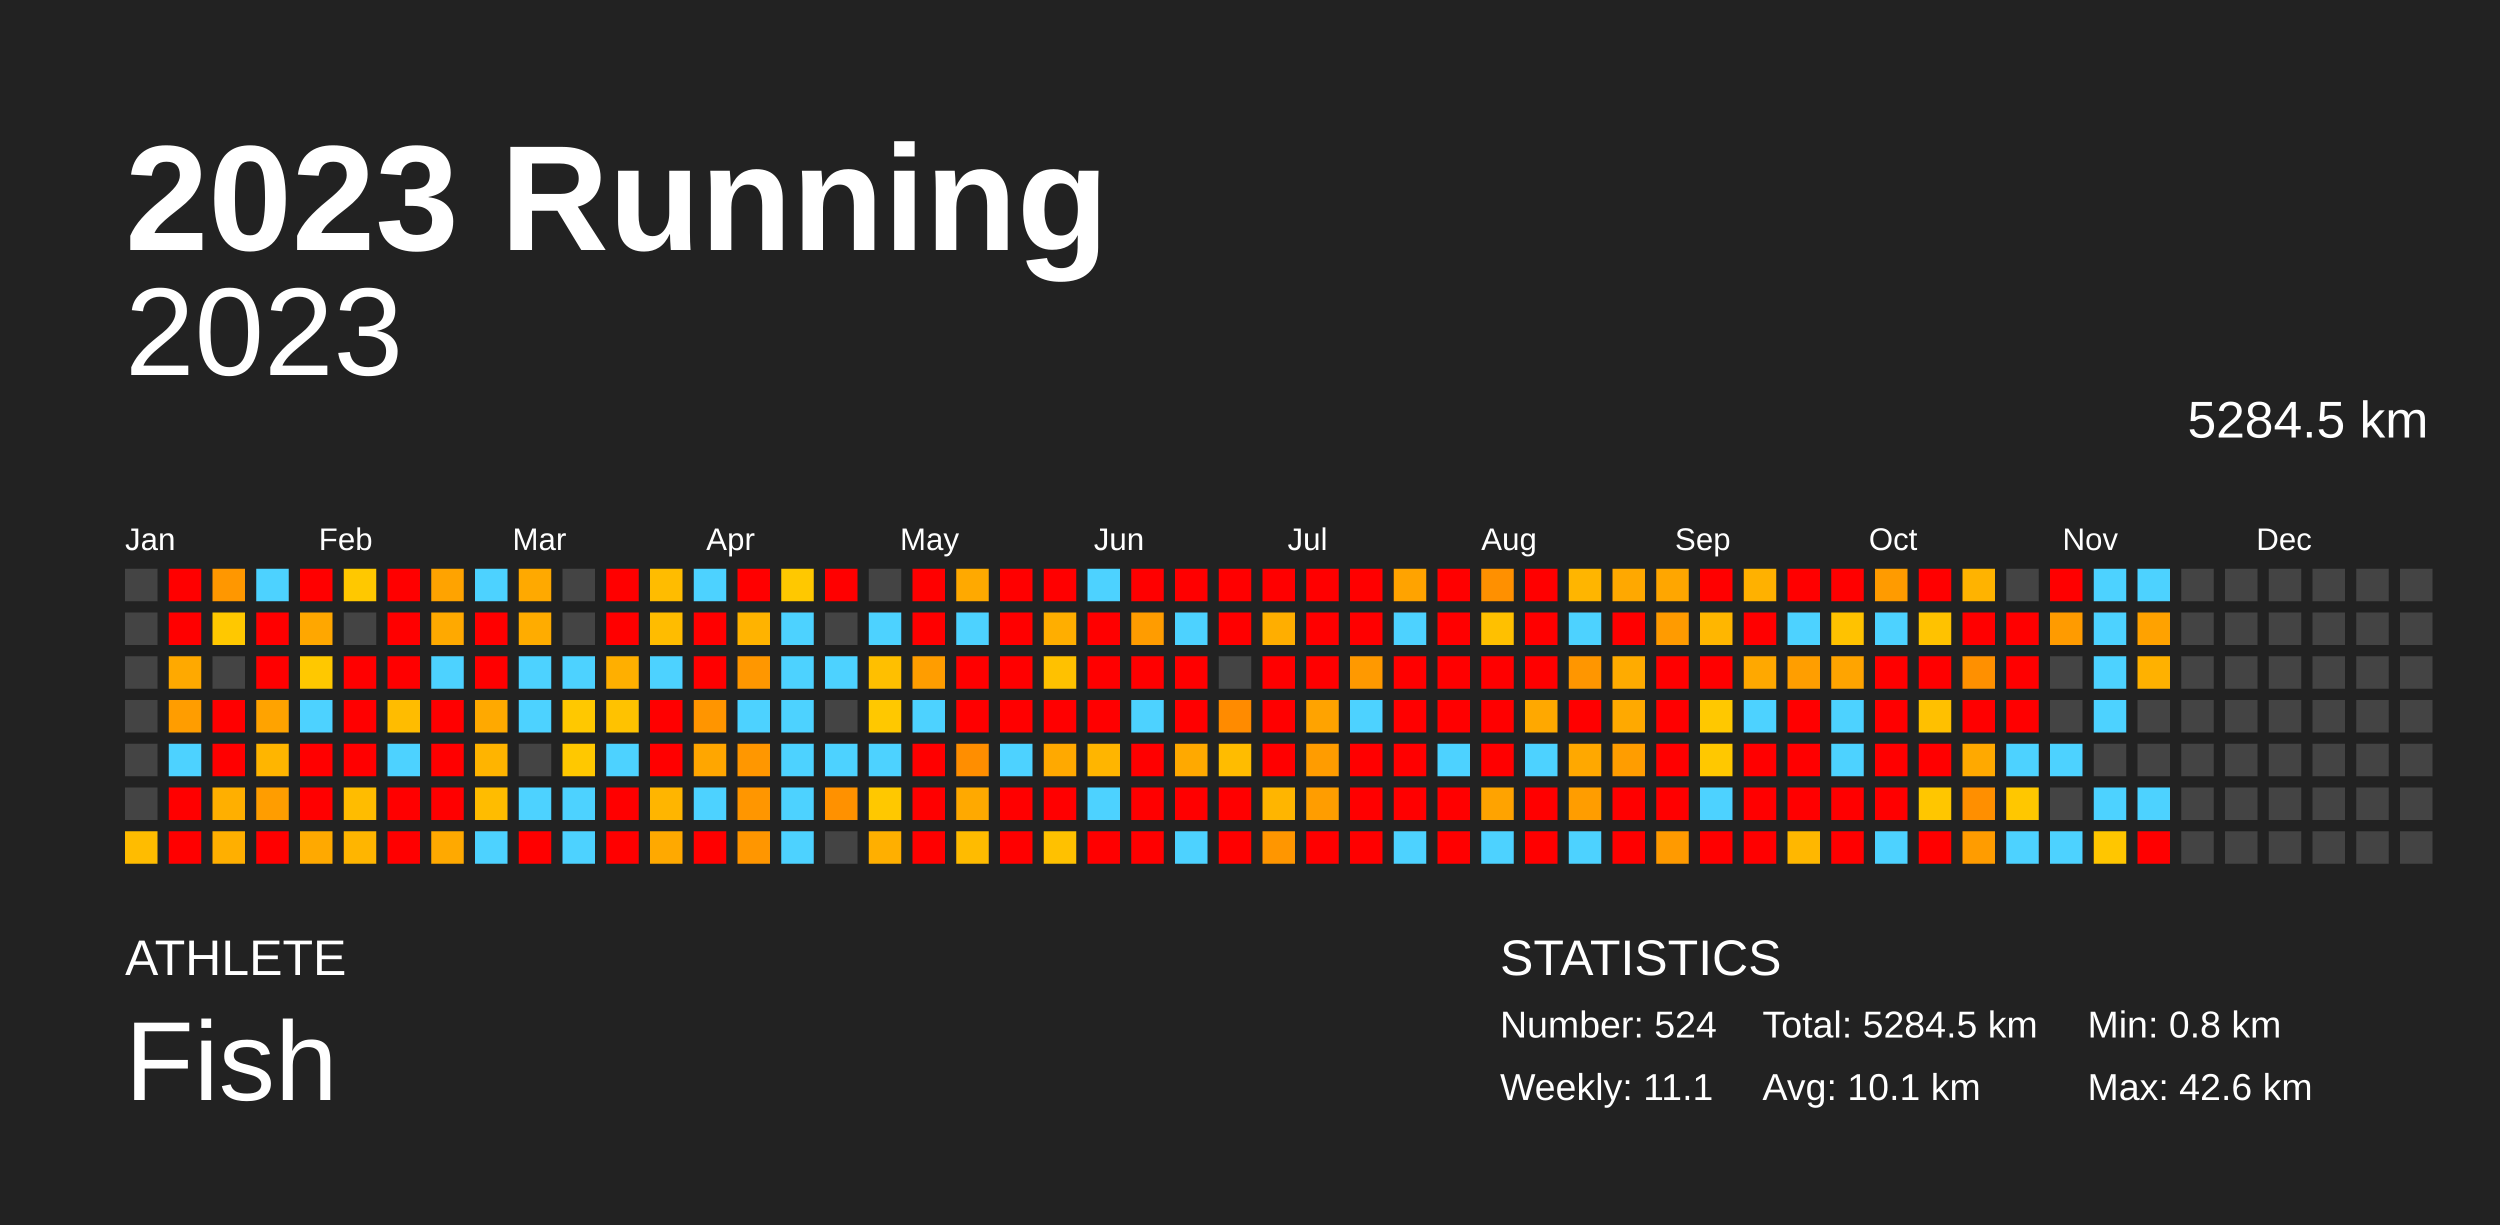
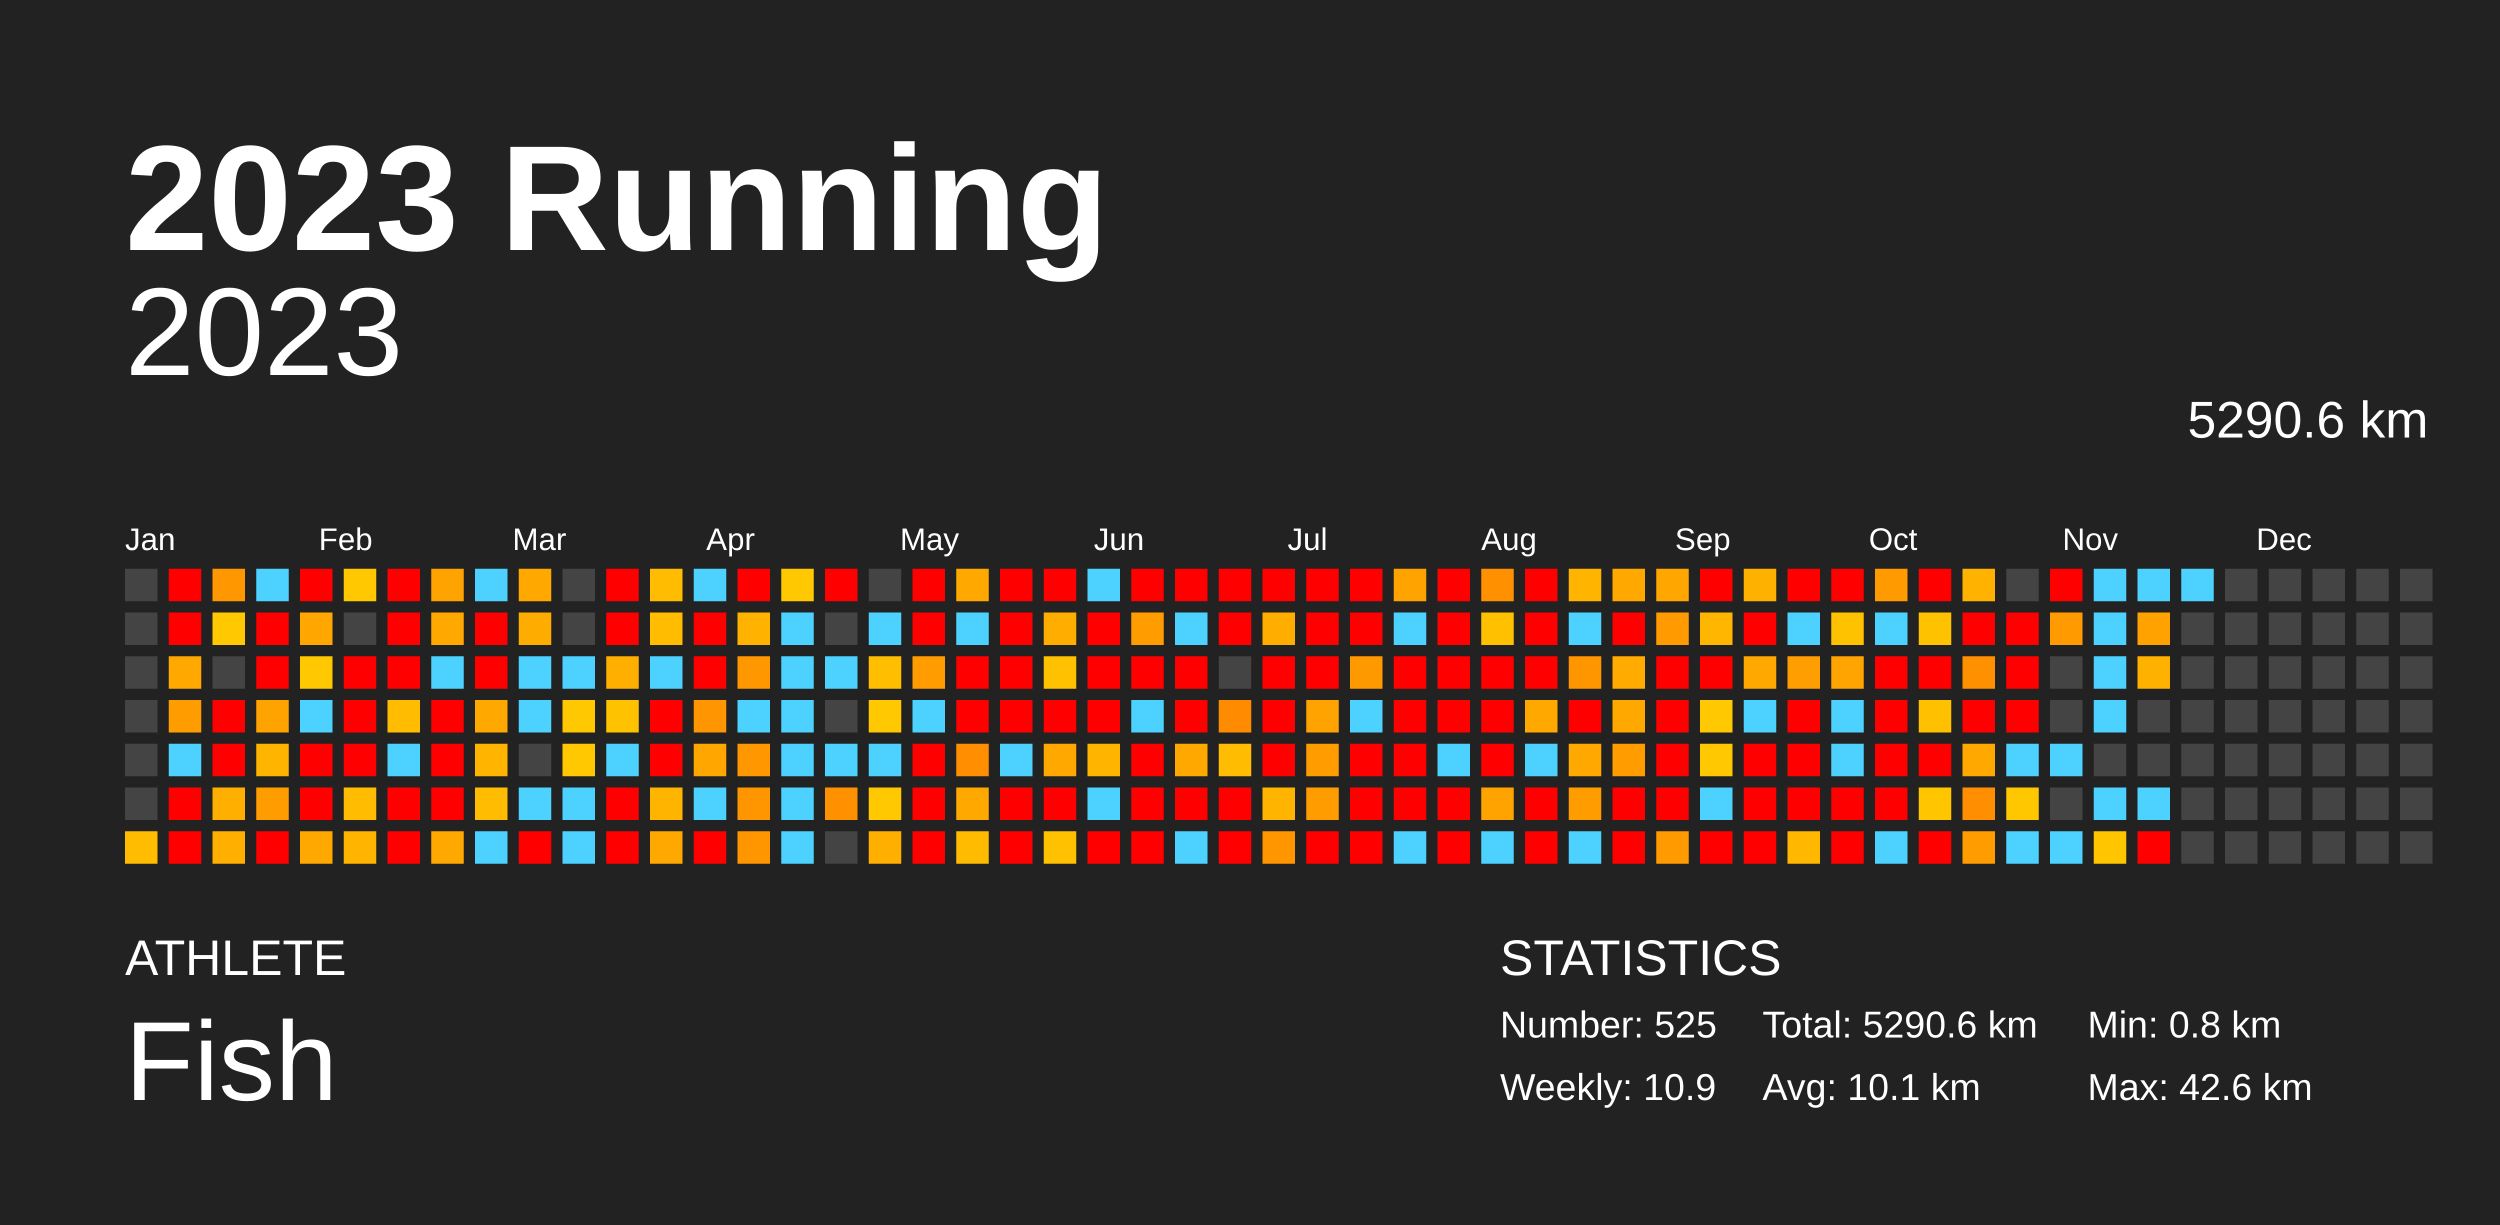
<svg xmlns="http://www.w3.org/2000/svg" baseProfile="full" height="98mm" version="1.1" viewBox="0,0,200,98" width="200mm">
  <defs />
  <rect fill="#222222" height="98" width="200" x="0" y="0" />
  <text fill="#FFFFFF" style="font-size:12px; font-family:Arial; font-weight:bold;" x="10" y="20">2023 Running</text>
  <text fill="#FFFFFF" style="font-size:4px; font-family:Arial" x="10" y="78">ATHLETE</text>
  <text fill="#FFFFFF" style="font-size:9px; font-family:Arial" x="10" y="88">Fish</text>
  <text fill="#FFFFFF" style="font-size:4px; font-family:Arial" x="120" y="78">STATISTICS</text>
-   <text fill="#FFFFFF" style="font-size:3px; font-family:Arial" x="120" y="83">Number: 524</text>
-   <text fill="#FFFFFF" style="font-size:3px; font-family:Arial" x="120" y="88">Weekly: 11.1</text>
-   <text fill="#FFFFFF" style="font-size:3px; font-family:Arial" x="141" y="83">Total: 5284.5 km</text>
+   <text fill="#FFFFFF" style="font-size:3px; font-family:Arial" x="120" y="83">Number: 525</text>
+   <text fill="#FFFFFF" style="font-size:3px; font-family:Arial" x="120" y="88">Weekly: 10.9</text>
+   <text fill="#FFFFFF" style="font-size:3px; font-family:Arial" x="141" y="83">Total: 5290.6 km</text>
  <text fill="#FFFFFF" style="font-size:3px; font-family:Arial" x="141" y="88">Avg: 10.1 km</text>
  <text fill="#FFFFFF" style="font-size:3px; font-family:Arial" x="167" y="83">Min: 0.8 km</text>
  <text fill="#FFFFFF" style="font-size:3px; font-family:Arial" x="167" y="88">Max: 42.6 km</text>
  <text alignment-baseline="hanging" fill="#FFFFFF" style="font-size:10.0px; font-family:Arial;" x="10" y="30">2023</text>
-   <text alignment-baseline="hanging" fill="#FFFFFF" style="font-size:4.125px; font-family:Arial;" x="175" y="35">5284.5 km</text>
+   <text alignment-baseline="hanging" fill="#FFFFFF" style="font-size:4.125px; font-family:Arial;" x="175" y="35">5290.6 km</text>
  <text fill="#FFFFFF" style="font-size:2.5px; font-family:Arial" x="10.0" y="44">Jan</text>
  <text fill="#FFFFFF" style="font-size:2.5px; font-family:Arial" x="25.5" y="44">Feb</text>
  <text fill="#FFFFFF" style="font-size:2.5px; font-family:Arial" x="41.0" y="44">Mar</text>
  <text fill="#FFFFFF" style="font-size:2.5px; font-family:Arial" x="56.5" y="44">Apr</text>
  <text fill="#FFFFFF" style="font-size:2.5px; font-family:Arial" x="72.0" y="44">May</text>
  <text fill="#FFFFFF" style="font-size:2.5px; font-family:Arial" x="87.5" y="44">Jun</text>
  <text fill="#FFFFFF" style="font-size:2.5px; font-family:Arial" x="103.0" y="44">Jul</text>
  <text fill="#FFFFFF" style="font-size:2.5px; font-family:Arial" x="118.5" y="44">Aug</text>
  <text fill="#FFFFFF" style="font-size:2.5px; font-family:Arial" x="134.0" y="44">Sep</text>
  <text fill="#FFFFFF" style="font-size:2.5px; font-family:Arial" x="149.5" y="44">Oct</text>
  <text fill="#FFFFFF" style="font-size:2.5px; font-family:Arial" x="165.0" y="44">Nov</text>
  <text fill="#FFFFFF" style="font-size:2.5px; font-family:Arial" x="180.5" y="44">Dec</text>
  <rect fill="#444444" height="2.6" width="2.6" x="10.0" y="45.5" />
  <rect fill="#444444" height="2.6" width="2.6" x="10.0" y="49.0" />
  <rect fill="#444444" height="2.6" width="2.6" x="10.0" y="52.5" />
  <rect fill="#444444" height="2.6" width="2.6" x="10.0" y="56.0" />
  <rect fill="#444444" height="2.6" width="2.6" x="10.0" y="59.5" />
  <rect fill="#444444" height="2.6" width="2.6" x="10.0" y="63.0" />
  <rect fill="#ffbc00" height="2.6" width="2.6" x="10.0" y="66.5" />
  <rect fill="red" height="2.6" width="2.6" x="13.5" y="45.5" />
  <rect fill="red" height="2.6" width="2.6" x="13.5" y="49.0" />
  <rect fill="#ffa900" height="2.6" width="2.6" x="13.5" y="52.5" />
  <rect fill="#ff9d00" height="2.6" width="2.6" x="13.5" y="56.0" />
  <rect fill="#4dd2ff" height="2.6" width="2.6" x="13.5" y="59.5" />
  <rect fill="red" height="2.6" width="2.6" x="13.5" y="63.0" />
  <rect fill="red" height="2.6" width="2.6" x="13.5" y="66.5" />
  <rect fill="#ff9700" height="2.6" width="2.6" x="17.0" y="45.5" />
  <rect fill="#ffc800" height="2.6" width="2.6" x="17.0" y="49.0" />
  <rect fill="#444444" height="2.6" width="2.6" x="17.0" y="52.5" />
  <rect fill="red" height="2.6" width="2.6" x="17.0" y="56.0" />
  <rect fill="red" height="2.6" width="2.6" x="17.0" y="59.5" />
  <rect fill="#ffaf00" height="2.6" width="2.6" x="17.0" y="63.0" />
  <rect fill="#ffaf00" height="2.6" width="2.6" x="17.0" y="66.5" />
  <rect fill="#4dd2ff" height="2.6" width="2.6" x="20.5" y="45.5" />
  <rect fill="red" height="2.6" width="2.6" x="20.5" y="49.0" />
  <rect fill="red" height="2.6" width="2.6" x="20.5" y="52.5" />
  <rect fill="#ffa300" height="2.6" width="2.6" x="20.5" y="56.0" />
  <rect fill="#ffb500" height="2.6" width="2.6" x="20.5" y="59.5" />
  <rect fill="#ff9d00" height="2.6" width="2.6" x="20.5" y="63.0" />
  <rect fill="red" height="2.6" width="2.6" x="20.5" y="66.5" />
  <rect fill="red" height="2.6" width="2.6" x="24.0" y="45.5" />
  <rect fill="#ffa700" height="2.6" width="2.6" x="24.0" y="49.0" />
  <rect fill="#ffc800" height="2.6" width="2.6" x="24.0" y="52.5" />
  <rect fill="#4dd2ff" height="2.6" width="2.6" x="24.0" y="56.0" />
  <rect fill="red" height="2.6" width="2.6" x="24.0" y="59.5" />
  <rect fill="red" height="2.6" width="2.6" x="24.0" y="63.0" />
  <rect fill="#ffa900" height="2.6" width="2.6" x="24.0" y="66.5" />
  <rect fill="#ffc800" height="2.6" width="2.6" x="27.5" y="45.5" />
  <rect fill="#444444" height="2.6" width="2.6" x="27.5" y="49.0" />
  <rect fill="red" height="2.6" width="2.6" x="27.5" y="52.5" />
  <rect fill="red" height="2.6" width="2.6" x="27.5" y="56.0" />
  <rect fill="red" height="2.6" width="2.6" x="27.5" y="59.5" />
  <rect fill="#ffbc00" height="2.6" width="2.6" x="27.5" y="63.0" />
  <rect fill="#ffb500" height="2.6" width="2.6" x="27.5" y="66.5" />
  <rect fill="red" height="2.6" width="2.6" x="31.0" y="45.5" />
  <rect fill="red" height="2.6" width="2.6" x="31.0" y="49.0" />
  <rect fill="red" height="2.6" width="2.6" x="31.0" y="52.5" />
  <rect fill="#ffbc00" height="2.6" width="2.6" x="31.0" y="56.0" />
  <rect fill="#4dd2ff" height="2.6" width="2.6" x="31.0" y="59.5" />
  <rect fill="red" height="2.6" width="2.6" x="31.0" y="63.0" />
  <rect fill="red" height="2.6" width="2.6" x="31.0" y="66.5" />
  <rect fill="#ffa300" height="2.6" width="2.6" x="34.5" y="45.5" />
  <rect fill="#ffa900" height="2.6" width="2.6" x="34.5" y="49.0" />
  <rect fill="#4dd2ff" height="2.6" width="2.6" x="34.5" y="52.5" />
  <rect fill="red" height="2.6" width="2.6" x="34.5" y="56.0" />
  <rect fill="red" height="2.6" width="2.6" x="34.5" y="59.5" />
  <rect fill="red" height="2.6" width="2.6" x="34.5" y="63.0" />
  <rect fill="#ffa900" height="2.6" width="2.6" x="34.5" y="66.5" />
  <rect fill="#4dd2ff" height="2.6" width="2.6" x="38.0" y="45.5" />
  <rect fill="red" height="2.6" width="2.6" x="38.0" y="49.0" />
  <rect fill="red" height="2.6" width="2.6" x="38.0" y="52.5" />
  <rect fill="#ffa900" height="2.6" width="2.6" x="38.0" y="56.0" />
  <rect fill="#ffb400" height="2.6" width="2.6" x="38.0" y="59.5" />
  <rect fill="#ffbc00" height="2.6" width="2.6" x="38.0" y="63.0" />
  <rect fill="#4dd2ff" height="2.6" width="2.6" x="38.0" y="66.5" />
  <rect fill="#ffa900" height="2.6" width="2.6" x="41.5" y="45.5" />
  <rect fill="#ffac00" height="2.6" width="2.6" x="41.5" y="49.0" />
  <rect fill="#4dd2ff" height="2.6" width="2.6" x="41.5" y="52.5" />
  <rect fill="#4dd2ff" height="2.6" width="2.6" x="41.5" y="56.0" />
  <rect fill="#444444" height="2.6" width="2.6" x="41.5" y="59.5" />
  <rect fill="#4dd2ff" height="2.6" width="2.6" x="41.5" y="63.0" />
  <rect fill="red" height="2.6" width="2.6" x="41.5" y="66.5" />
  <rect fill="#444444" height="2.6" width="2.6" x="45.0" y="45.5" />
  <rect fill="#444444" height="2.6" width="2.6" x="45.0" y="49.0" />
  <rect fill="#4dd2ff" height="2.6" width="2.6" x="45.0" y="52.5" />
  <rect fill="#ffc800" height="2.6" width="2.6" x="45.0" y="56.0" />
  <rect fill="#ffc800" height="2.6" width="2.6" x="45.0" y="59.5" />
  <rect fill="#4dd2ff" height="2.6" width="2.6" x="45.0" y="63.0" />
  <rect fill="#4dd2ff" height="2.6" width="2.6" x="45.0" y="66.5" />
  <rect fill="red" height="2.6" width="2.6" x="48.5" y="45.5" />
  <rect fill="red" height="2.6" width="2.6" x="48.5" y="49.0" />
  <rect fill="#ffaf00" height="2.6" width="2.6" x="48.5" y="52.5" />
  <rect fill="#ffc200" height="2.6" width="2.6" x="48.5" y="56.0" />
  <rect fill="#4dd2ff" height="2.6" width="2.6" x="48.5" y="59.5" />
  <rect fill="red" height="2.6" width="2.6" x="48.5" y="63.0" />
  <rect fill="red" height="2.6" width="2.6" x="48.5" y="66.5" />
  <rect fill="#ffbc00" height="2.6" width="2.6" x="52.0" y="45.5" />
  <rect fill="#ffbc00" height="2.6" width="2.6" x="52.0" y="49.0" />
  <rect fill="#4dd2ff" height="2.6" width="2.6" x="52.0" y="52.5" />
  <rect fill="red" height="2.6" width="2.6" x="52.0" y="56.0" />
  <rect fill="red" height="2.6" width="2.6" x="52.0" y="59.5" />
  <rect fill="#ffb500" height="2.6" width="2.6" x="52.0" y="63.0" />
  <rect fill="#ffa900" height="2.6" width="2.6" x="52.0" y="66.5" />
  <rect fill="#4dd2ff" height="2.6" width="2.6" x="55.5" y="45.5" />
  <rect fill="red" height="2.6" width="2.6" x="55.5" y="49.0" />
  <rect fill="red" height="2.6" width="2.6" x="55.5" y="52.5" />
  <rect fill="#ff9500" height="2.6" width="2.6" x="55.5" y="56.0" />
  <rect fill="#ffa600" height="2.6" width="2.6" x="55.5" y="59.5" />
  <rect fill="#4dd2ff" height="2.6" width="2.6" x="55.5" y="63.0" />
  <rect fill="red" height="2.6" width="2.6" x="55.5" y="66.5" />
  <rect fill="red" height="2.6" width="2.6" x="59.0" y="45.5" />
  <rect fill="#ffb300" height="2.6" width="2.6" x="59.0" y="49.0" />
  <rect fill="#ff9700" height="2.6" width="2.6" x="59.0" y="52.5" />
  <rect fill="#4dd2ff" height="2.6" width="2.6" x="59.0" y="56.0" />
  <rect fill="#ff9700" height="2.6" width="2.6" x="59.0" y="59.5" />
  <rect fill="#ff9600" height="2.6" width="2.6" x="59.0" y="63.0" />
  <rect fill="#ff9600" height="2.6" width="2.6" x="59.0" y="66.5" />
  <rect fill="#ffc800" height="2.6" width="2.6" x="62.5" y="45.5" />
  <rect fill="#4dd2ff" height="2.6" width="2.6" x="62.5" y="49.0" />
  <rect fill="#4dd2ff" height="2.6" width="2.6" x="62.5" y="52.5" />
  <rect fill="#4dd2ff" height="2.6" width="2.6" x="62.5" y="56.0" />
  <rect fill="#4dd2ff" height="2.6" width="2.6" x="62.5" y="59.5" />
  <rect fill="#4dd2ff" height="2.6" width="2.6" x="62.5" y="63.0" />
  <rect fill="#4dd2ff" height="2.6" width="2.6" x="62.5" y="66.5" />
  <rect fill="red" height="2.6" width="2.6" x="66.0" y="45.5" />
  <rect fill="#444444" height="2.6" width="2.6" x="66.0" y="49.0" />
  <rect fill="#4dd2ff" height="2.6" width="2.6" x="66.0" y="52.5" />
  <rect fill="#444444" height="2.6" width="2.6" x="66.0" y="56.0" />
  <rect fill="#4dd2ff" height="2.6" width="2.6" x="66.0" y="59.5" />
  <rect fill="#ff9100" height="2.6" width="2.6" x="66.0" y="63.0" />
  <rect fill="#444444" height="2.6" width="2.6" x="66.0" y="66.5" />
  <rect fill="#444444" height="2.6" width="2.6" x="69.5" y="45.5" />
  <rect fill="#4dd2ff" height="2.6" width="2.6" x="69.5" y="49.0" />
  <rect fill="#ffbf00" height="2.6" width="2.6" x="69.5" y="52.5" />
  <rect fill="#ffc800" height="2.6" width="2.6" x="69.5" y="56.0" />
  <rect fill="#4dd2ff" height="2.6" width="2.6" x="69.5" y="59.5" />
  <rect fill="#ffc800" height="2.6" width="2.6" x="69.5" y="63.0" />
  <rect fill="#ffaf00" height="2.6" width="2.6" x="69.5" y="66.5" />
  <rect fill="red" height="2.6" width="2.6" x="73.0" y="45.5" />
  <rect fill="red" height="2.6" width="2.6" x="73.0" y="49.0" />
  <rect fill="#ff9d00" height="2.6" width="2.6" x="73.0" y="52.5" />
  <rect fill="#4dd2ff" height="2.6" width="2.6" x="73.0" y="56.0" />
  <rect fill="red" height="2.6" width="2.6" x="73.0" y="59.5" />
  <rect fill="red" height="2.6" width="2.6" x="73.0" y="63.0" />
  <rect fill="red" height="2.6" width="2.6" x="73.0" y="66.5" />
  <rect fill="#ffa900" height="2.6" width="2.6" x="76.5" y="45.5" />
  <rect fill="#4dd2ff" height="2.6" width="2.6" x="76.5" y="49.0" />
  <rect fill="red" height="2.6" width="2.6" x="76.5" y="52.5" />
  <rect fill="red" height="2.6" width="2.6" x="76.5" y="56.0" />
  <rect fill="#ff8e00" height="2.6" width="2.6" x="76.5" y="59.5" />
  <rect fill="#ffa900" height="2.6" width="2.6" x="76.5" y="63.0" />
  <rect fill="#ffbb00" height="2.6" width="2.6" x="76.5" y="66.5" />
  <rect fill="red" height="2.6" width="2.6" x="80.0" y="45.5" />
  <rect fill="red" height="2.6" width="2.6" x="80.0" y="49.0" />
  <rect fill="red" height="2.6" width="2.6" x="80.0" y="52.5" />
  <rect fill="red" height="2.6" width="2.6" x="80.0" y="56.0" />
  <rect fill="#4dd2ff" height="2.6" width="2.6" x="80.0" y="59.5" />
  <rect fill="red" height="2.6" width="2.6" x="80.0" y="63.0" />
  <rect fill="red" height="2.6" width="2.6" x="80.0" y="66.5" />
  <rect fill="red" height="2.6" width="2.6" x="83.5" y="45.5" />
  <rect fill="#ffae00" height="2.6" width="2.6" x="83.5" y="49.0" />
  <rect fill="#ffc100" height="2.6" width="2.6" x="83.5" y="52.5" />
  <rect fill="red" height="2.6" width="2.6" x="83.5" y="56.0" />
  <rect fill="#ffa900" height="2.6" width="2.6" x="83.5" y="59.5" />
  <rect fill="red" height="2.6" width="2.6" x="83.5" y="63.0" />
  <rect fill="#ffc100" height="2.6" width="2.6" x="83.5" y="66.5" />
  <rect fill="#4dd2ff" height="2.6" width="2.6" x="87.0" y="45.5" />
  <rect fill="red" height="2.6" width="2.6" x="87.0" y="49.0" />
  <rect fill="red" height="2.6" width="2.6" x="87.0" y="52.5" />
  <rect fill="red" height="2.6" width="2.6" x="87.0" y="56.0" />
  <rect fill="#ffb500" height="2.6" width="2.6" x="87.0" y="59.5" />
  <rect fill="#4dd2ff" height="2.6" width="2.6" x="87.0" y="63.0" />
  <rect fill="red" height="2.6" width="2.6" x="87.0" y="66.5" />
  <rect fill="red" height="2.6" width="2.6" x="90.5" y="45.5" />
  <rect fill="#ff9c00" height="2.6" width="2.6" x="90.5" y="49.0" />
  <rect fill="red" height="2.6" width="2.6" x="90.5" y="52.5" />
  <rect fill="#4dd2ff" height="2.6" width="2.6" x="90.5" y="56.0" />
  <rect fill="red" height="2.6" width="2.6" x="90.5" y="59.5" />
  <rect fill="red" height="2.6" width="2.6" x="90.5" y="63.0" />
  <rect fill="red" height="2.6" width="2.6" x="90.5" y="66.5" />
  <rect fill="red" height="2.6" width="2.6" x="94.0" y="45.5" />
  <rect fill="#4dd2ff" height="2.6" width="2.6" x="94.0" y="49.0" />
  <rect fill="red" height="2.6" width="2.6" x="94.0" y="52.5" />
  <rect fill="red" height="2.6" width="2.6" x="94.0" y="56.0" />
  <rect fill="#ffa900" height="2.6" width="2.6" x="94.0" y="59.5" />
  <rect fill="red" height="2.6" width="2.6" x="94.0" y="63.0" />
  <rect fill="#4dd2ff" height="2.6" width="2.6" x="94.0" y="66.5" />
  <rect fill="red" height="2.6" width="2.6" x="97.5" y="45.5" />
  <rect fill="red" height="2.6" width="2.6" x="97.5" y="49.0" />
  <rect fill="#444444" height="2.6" width="2.6" x="97.5" y="52.5" />
  <rect fill="#ff8b00" height="2.6" width="2.6" x="97.5" y="56.0" />
  <rect fill="#ffbc00" height="2.6" width="2.6" x="97.5" y="59.5" />
  <rect fill="red" height="2.6" width="2.6" x="97.5" y="63.0" />
  <rect fill="red" height="2.6" width="2.6" x="97.5" y="66.5" />
  <rect fill="red" height="2.6" width="2.6" x="101.0" y="45.5" />
  <rect fill="#ffae00" height="2.6" width="2.6" x="101.0" y="49.0" />
  <rect fill="red" height="2.6" width="2.6" x="101.0" y="52.5" />
  <rect fill="red" height="2.6" width="2.6" x="101.0" y="56.0" />
  <rect fill="red" height="2.6" width="2.6" x="101.0" y="59.5" />
  <rect fill="#ffb500" height="2.6" width="2.6" x="101.0" y="63.0" />
  <rect fill="#ff9600" height="2.6" width="2.6" x="101.0" y="66.5" />
  <rect fill="red" height="2.6" width="2.6" x="104.5" y="45.5" />
  <rect fill="red" height="2.6" width="2.6" x="104.5" y="49.0" />
  <rect fill="red" height="2.6" width="2.6" x="104.5" y="52.5" />
  <rect fill="#ffa300" height="2.6" width="2.6" x="104.5" y="56.0" />
  <rect fill="#ff9c00" height="2.6" width="2.6" x="104.5" y="59.5" />
  <rect fill="#ff9d00" height="2.6" width="2.6" x="104.5" y="63.0" />
  <rect fill="red" height="2.6" width="2.6" x="104.5" y="66.5" />
  <rect fill="red" height="2.6" width="2.6" x="108.0" y="45.5" />
  <rect fill="red" height="2.6" width="2.6" x="108.0" y="49.0" />
  <rect fill="#ff9900" height="2.6" width="2.6" x="108.0" y="52.5" />
  <rect fill="#4dd2ff" height="2.6" width="2.6" x="108.0" y="56.0" />
  <rect fill="red" height="2.6" width="2.6" x="108.0" y="59.5" />
  <rect fill="red" height="2.6" width="2.6" x="108.0" y="63.0" />
  <rect fill="red" height="2.6" width="2.6" x="108.0" y="66.5" />
  <rect fill="#ffa300" height="2.6" width="2.6" x="111.5" y="45.5" />
  <rect fill="#4dd2ff" height="2.6" width="2.6" x="111.5" y="49.0" />
  <rect fill="red" height="2.6" width="2.6" x="111.5" y="52.5" />
  <rect fill="red" height="2.6" width="2.6" x="111.5" y="56.0" />
  <rect fill="red" height="2.6" width="2.6" x="111.5" y="59.5" />
  <rect fill="red" height="2.6" width="2.6" x="111.5" y="63.0" />
  <rect fill="#4dd2ff" height="2.6" width="2.6" x="111.5" y="66.5" />
  <rect fill="red" height="2.6" width="2.6" x="115.0" y="45.5" />
  <rect fill="red" height="2.6" width="2.6" x="115.0" y="49.0" />
  <rect fill="red" height="2.6" width="2.6" x="115.0" y="52.5" />
  <rect fill="red" height="2.6" width="2.6" x="115.0" y="56.0" />
  <rect fill="#4dd2ff" height="2.6" width="2.6" x="115.0" y="59.5" />
  <rect fill="red" height="2.6" width="2.6" x="115.0" y="63.0" />
  <rect fill="red" height="2.6" width="2.6" x="115.0" y="66.5" />
  <rect fill="#ff9000" height="2.6" width="2.6" x="118.5" y="45.5" />
  <rect fill="#ffc000" height="2.6" width="2.6" x="118.5" y="49.0" />
  <rect fill="red" height="2.6" width="2.6" x="118.5" y="52.5" />
  <rect fill="red" height="2.6" width="2.6" x="118.5" y="56.0" />
  <rect fill="red" height="2.6" width="2.6" x="118.5" y="59.5" />
  <rect fill="#ffa300" height="2.6" width="2.6" x="118.5" y="63.0" />
  <rect fill="#4dd2ff" height="2.6" width="2.6" x="118.5" y="66.5" />
  <rect fill="red" height="2.6" width="2.6" x="122.0" y="45.5" />
  <rect fill="red" height="2.6" width="2.6" x="122.0" y="49.0" />
  <rect fill="red" height="2.6" width="2.6" x="122.0" y="52.5" />
  <rect fill="#ffa800" height="2.6" width="2.6" x="122.0" y="56.0" />
  <rect fill="#4dd2ff" height="2.6" width="2.6" x="122.0" y="59.5" />
  <rect fill="red" height="2.6" width="2.6" x="122.0" y="63.0" />
  <rect fill="red" height="2.6" width="2.6" x="122.0" y="66.5" />
  <rect fill="#ffb500" height="2.6" width="2.6" x="125.5" y="45.5" />
  <rect fill="#4dd2ff" height="2.6" width="2.6" x="125.5" y="49.0" />
  <rect fill="#ff9600" height="2.6" width="2.6" x="125.5" y="52.5" />
  <rect fill="red" height="2.6" width="2.6" x="125.5" y="56.0" />
  <rect fill="#ffa800" height="2.6" width="2.6" x="125.5" y="59.5" />
  <rect fill="#ff9d00" height="2.6" width="2.6" x="125.5" y="63.0" />
  <rect fill="#4dd2ff" height="2.6" width="2.6" x="125.5" y="66.5" />
  <rect fill="#ffa800" height="2.6" width="2.6" x="129.0" y="45.5" />
  <rect fill="red" height="2.6" width="2.6" x="129.0" y="49.0" />
  <rect fill="#ffab00" height="2.6" width="2.6" x="129.0" y="52.5" />
  <rect fill="#ffa900" height="2.6" width="2.6" x="129.0" y="56.0" />
  <rect fill="#ff9d00" height="2.6" width="2.6" x="129.0" y="59.5" />
  <rect fill="red" height="2.6" width="2.6" x="129.0" y="63.0" />
  <rect fill="red" height="2.6" width="2.6" x="129.0" y="66.5" />
  <rect fill="#ffa600" height="2.6" width="2.6" x="132.5" y="45.5" />
  <rect fill="#ff9b00" height="2.6" width="2.6" x="132.5" y="49.0" />
  <rect fill="red" height="2.6" width="2.6" x="132.5" y="52.5" />
  <rect fill="red" height="2.6" width="2.6" x="132.5" y="56.0" />
  <rect fill="red" height="2.6" width="2.6" x="132.5" y="59.5" />
  <rect fill="red" height="2.6" width="2.6" x="132.5" y="63.0" />
  <rect fill="#ff9a00" height="2.6" width="2.6" x="132.5" y="66.5" />
  <rect fill="red" height="2.6" width="2.6" x="136.0" y="45.5" />
  <rect fill="#ffb600" height="2.6" width="2.6" x="136.0" y="49.0" />
  <rect fill="red" height="2.6" width="2.6" x="136.0" y="52.5" />
  <rect fill="#ffc800" height="2.6" width="2.6" x="136.0" y="56.0" />
  <rect fill="#ffc800" height="2.6" width="2.6" x="136.0" y="59.5" />
  <rect fill="#4dd2ff" height="2.6" width="2.6" x="136.0" y="63.0" />
  <rect fill="red" height="2.6" width="2.6" x="136.0" y="66.5" />
  <rect fill="#ffb100" height="2.6" width="2.6" x="139.5" y="45.5" />
  <rect fill="red" height="2.6" width="2.6" x="139.5" y="49.0" />
  <rect fill="#ffa800" height="2.6" width="2.6" x="139.5" y="52.5" />
  <rect fill="#4dd2ff" height="2.6" width="2.6" x="139.5" y="56.0" />
  <rect fill="red" height="2.6" width="2.6" x="139.5" y="59.5" />
  <rect fill="red" height="2.6" width="2.6" x="139.5" y="63.0" />
  <rect fill="red" height="2.6" width="2.6" x="139.5" y="66.5" />
  <rect fill="red" height="2.6" width="2.6" x="143.0" y="45.5" />
  <rect fill="#4dd2ff" height="2.6" width="2.6" x="143.0" y="49.0" />
  <rect fill="#ff9e00" height="2.6" width="2.6" x="143.0" y="52.5" />
  <rect fill="red" height="2.6" width="2.6" x="143.0" y="56.0" />
  <rect fill="red" height="2.6" width="2.6" x="143.0" y="59.5" />
  <rect fill="red" height="2.6" width="2.6" x="143.0" y="63.0" />
  <rect fill="#ffb700" height="2.6" width="2.6" x="143.0" y="66.5" />
  <rect fill="red" height="2.6" width="2.6" x="146.5" y="45.5" />
  <rect fill="#ffc200" height="2.6" width="2.6" x="146.5" y="49.0" />
  <rect fill="#ffa400" height="2.6" width="2.6" x="146.5" y="52.5" />
  <rect fill="#4dd2ff" height="2.6" width="2.6" x="146.5" y="56.0" />
  <rect fill="#4dd2ff" height="2.6" width="2.6" x="146.5" y="59.5" />
  <rect fill="red" height="2.6" width="2.6" x="146.5" y="63.0" />
  <rect fill="red" height="2.6" width="2.6" x="146.5" y="66.5" />
  <rect fill="#ff9b00" height="2.6" width="2.6" x="150.0" y="45.5" />
  <rect fill="#4dd2ff" height="2.6" width="2.6" x="150.0" y="49.0" />
  <rect fill="red" height="2.6" width="2.6" x="150.0" y="52.5" />
  <rect fill="red" height="2.6" width="2.6" x="150.0" y="56.0" />
  <rect fill="red" height="2.6" width="2.6" x="150.0" y="59.5" />
  <rect fill="red" height="2.6" width="2.6" x="150.0" y="63.0" />
  <rect fill="#4dd2ff" height="2.6" width="2.6" x="150.0" y="66.5" />
  <rect fill="red" height="2.6" width="2.6" x="153.5" y="45.5" />
  <rect fill="#ffc200" height="2.6" width="2.6" x="153.5" y="49.0" />
  <rect fill="red" height="2.6" width="2.6" x="153.5" y="52.5" />
  <rect fill="#ffc000" height="2.6" width="2.6" x="153.5" y="56.0" />
  <rect fill="red" height="2.6" width="2.6" x="153.5" y="59.5" />
  <rect fill="#ffc600" height="2.6" width="2.6" x="153.5" y="63.0" />
  <rect fill="red" height="2.6" width="2.6" x="153.5" y="66.5" />
  <rect fill="#ffb300" height="2.6" width="2.6" x="157.0" y="45.5" />
  <rect fill="red" height="2.6" width="2.6" x="157.0" y="49.0" />
  <rect fill="#ff9000" height="2.6" width="2.6" x="157.0" y="52.5" />
  <rect fill="red" height="2.6" width="2.6" x="157.0" y="56.0" />
  <rect fill="#ffa900" height="2.6" width="2.6" x="157.0" y="59.5" />
  <rect fill="#ff8f00" height="2.6" width="2.6" x="157.0" y="63.0" />
  <rect fill="#ff9c00" height="2.6" width="2.6" x="157.0" y="66.5" />
  <rect fill="#444444" height="2.6" width="2.6" x="160.5" y="45.5" />
  <rect fill="red" height="2.6" width="2.6" x="160.5" y="49.0" />
  <rect fill="red" height="2.6" width="2.6" x="160.5" y="52.5" />
  <rect fill="red" height="2.6" width="2.6" x="160.5" y="56.0" />
  <rect fill="#4dd2ff" height="2.6" width="2.6" x="160.5" y="59.5" />
  <rect fill="#ffc700" height="2.6" width="2.6" x="160.5" y="63.0" />
  <rect fill="#4dd2ff" height="2.6" width="2.6" x="160.5" y="66.5" />
  <rect fill="red" height="2.6" width="2.6" x="164.0" y="45.5" />
  <rect fill="#ff9b00" height="2.6" width="2.6" x="164.0" y="49.0" />
  <rect fill="#444444" height="2.6" width="2.6" x="164.0" y="52.5" />
  <rect fill="#444444" height="2.6" width="2.6" x="164.0" y="56.0" />
  <rect fill="#4dd2ff" height="2.6" width="2.6" x="164.0" y="59.5" />
  <rect fill="#444444" height="2.6" width="2.6" x="164.0" y="63.0" />
  <rect fill="#4dd2ff" height="2.6" width="2.6" x="164.0" y="66.5" />
  <rect fill="#4dd2ff" height="2.6" width="2.6" x="167.5" y="45.5" />
  <rect fill="#4dd2ff" height="2.6" width="2.6" x="167.5" y="49.0" />
  <rect fill="#4dd2ff" height="2.6" width="2.6" x="167.5" y="52.5" />
  <rect fill="#4dd2ff" height="2.6" width="2.6" x="167.5" y="56.0" />
  <rect fill="#444444" height="2.6" width="2.6" x="167.5" y="59.5" />
  <rect fill="#4dd2ff" height="2.6" width="2.6" x="167.5" y="63.0" />
  <rect fill="#ffc600" height="2.6" width="2.6" x="167.5" y="66.5" />
  <rect fill="#4dd2ff" height="2.6" width="2.6" x="171.0" y="45.5" />
  <rect fill="#ffa200" height="2.6" width="2.6" x="171.0" y="49.0" />
  <rect fill="#ffb100" height="2.6" width="2.6" x="171.0" y="52.5" />
  <rect fill="#444444" height="2.6" width="2.6" x="171.0" y="56.0" />
  <rect fill="#444444" height="2.6" width="2.6" x="171.0" y="59.5" />
  <rect fill="#4dd2ff" height="2.6" width="2.6" x="171.0" y="63.0" />
  <rect fill="red" height="2.6" width="2.6" x="171.0" y="66.5" />
-   <rect fill="#444444" height="2.6" width="2.6" x="174.5" y="45.5" />
+   <rect fill="#4dd2ff" height="2.6" width="2.6" x="174.5" y="45.5" />
  <rect fill="#444444" height="2.6" width="2.6" x="174.5" y="49.0" />
  <rect fill="#444444" height="2.6" width="2.6" x="174.5" y="52.5" />
  <rect fill="#444444" height="2.6" width="2.6" x="174.5" y="56.0" />
  <rect fill="#444444" height="2.6" width="2.6" x="174.5" y="59.5" />
  <rect fill="#444444" height="2.6" width="2.6" x="174.5" y="63.0" />
  <rect fill="#444444" height="2.6" width="2.6" x="174.5" y="66.5" />
  <rect fill="#444444" height="2.6" width="2.6" x="178.0" y="45.5" />
  <rect fill="#444444" height="2.6" width="2.6" x="178.0" y="49.0" />
  <rect fill="#444444" height="2.6" width="2.6" x="178.0" y="52.5" />
  <rect fill="#444444" height="2.6" width="2.6" x="178.0" y="56.0" />
  <rect fill="#444444" height="2.6" width="2.6" x="178.0" y="59.5" />
  <rect fill="#444444" height="2.6" width="2.6" x="178.0" y="63.0" />
  <rect fill="#444444" height="2.6" width="2.6" x="178.0" y="66.5" />
  <rect fill="#444444" height="2.6" width="2.6" x="181.5" y="45.5" />
  <rect fill="#444444" height="2.6" width="2.6" x="181.5" y="49.0" />
  <rect fill="#444444" height="2.6" width="2.6" x="181.5" y="52.5" />
  <rect fill="#444444" height="2.6" width="2.6" x="181.5" y="56.0" />
  <rect fill="#444444" height="2.6" width="2.6" x="181.5" y="59.5" />
  <rect fill="#444444" height="2.6" width="2.6" x="181.5" y="63.0" />
  <rect fill="#444444" height="2.6" width="2.6" x="181.5" y="66.5" />
  <rect fill="#444444" height="2.6" width="2.6" x="185.0" y="45.5" />
  <rect fill="#444444" height="2.6" width="2.6" x="185.0" y="49.0" />
  <rect fill="#444444" height="2.6" width="2.6" x="185.0" y="52.5" />
  <rect fill="#444444" height="2.6" width="2.6" x="185.0" y="56.0" />
  <rect fill="#444444" height="2.6" width="2.6" x="185.0" y="59.5" />
  <rect fill="#444444" height="2.6" width="2.6" x="185.0" y="63.0" />
  <rect fill="#444444" height="2.6" width="2.6" x="185.0" y="66.5" />
  <rect fill="#444444" height="2.6" width="2.6" x="188.5" y="45.5" />
  <rect fill="#444444" height="2.6" width="2.6" x="188.5" y="49.0" />
  <rect fill="#444444" height="2.6" width="2.6" x="188.5" y="52.5" />
  <rect fill="#444444" height="2.6" width="2.6" x="188.5" y="56.0" />
  <rect fill="#444444" height="2.6" width="2.6" x="188.5" y="59.5" />
  <rect fill="#444444" height="2.6" width="2.6" x="188.5" y="63.0" />
  <rect fill="#444444" height="2.6" width="2.6" x="188.5" y="66.5" />
  <rect fill="#444444" height="2.6" width="2.6" x="192.0" y="45.5" />
  <rect fill="#444444" height="2.6" width="2.6" x="192.0" y="49.0" />
  <rect fill="#444444" height="2.6" width="2.6" x="192.0" y="52.5" />
  <rect fill="#444444" height="2.6" width="2.6" x="192.0" y="56.0" />
  <rect fill="#444444" height="2.6" width="2.6" x="192.0" y="59.5" />
  <rect fill="#444444" height="2.6" width="2.6" x="192.0" y="63.0" />
  <rect fill="#444444" height="2.6" width="2.6" x="192.0" y="66.5" />
</svg>
